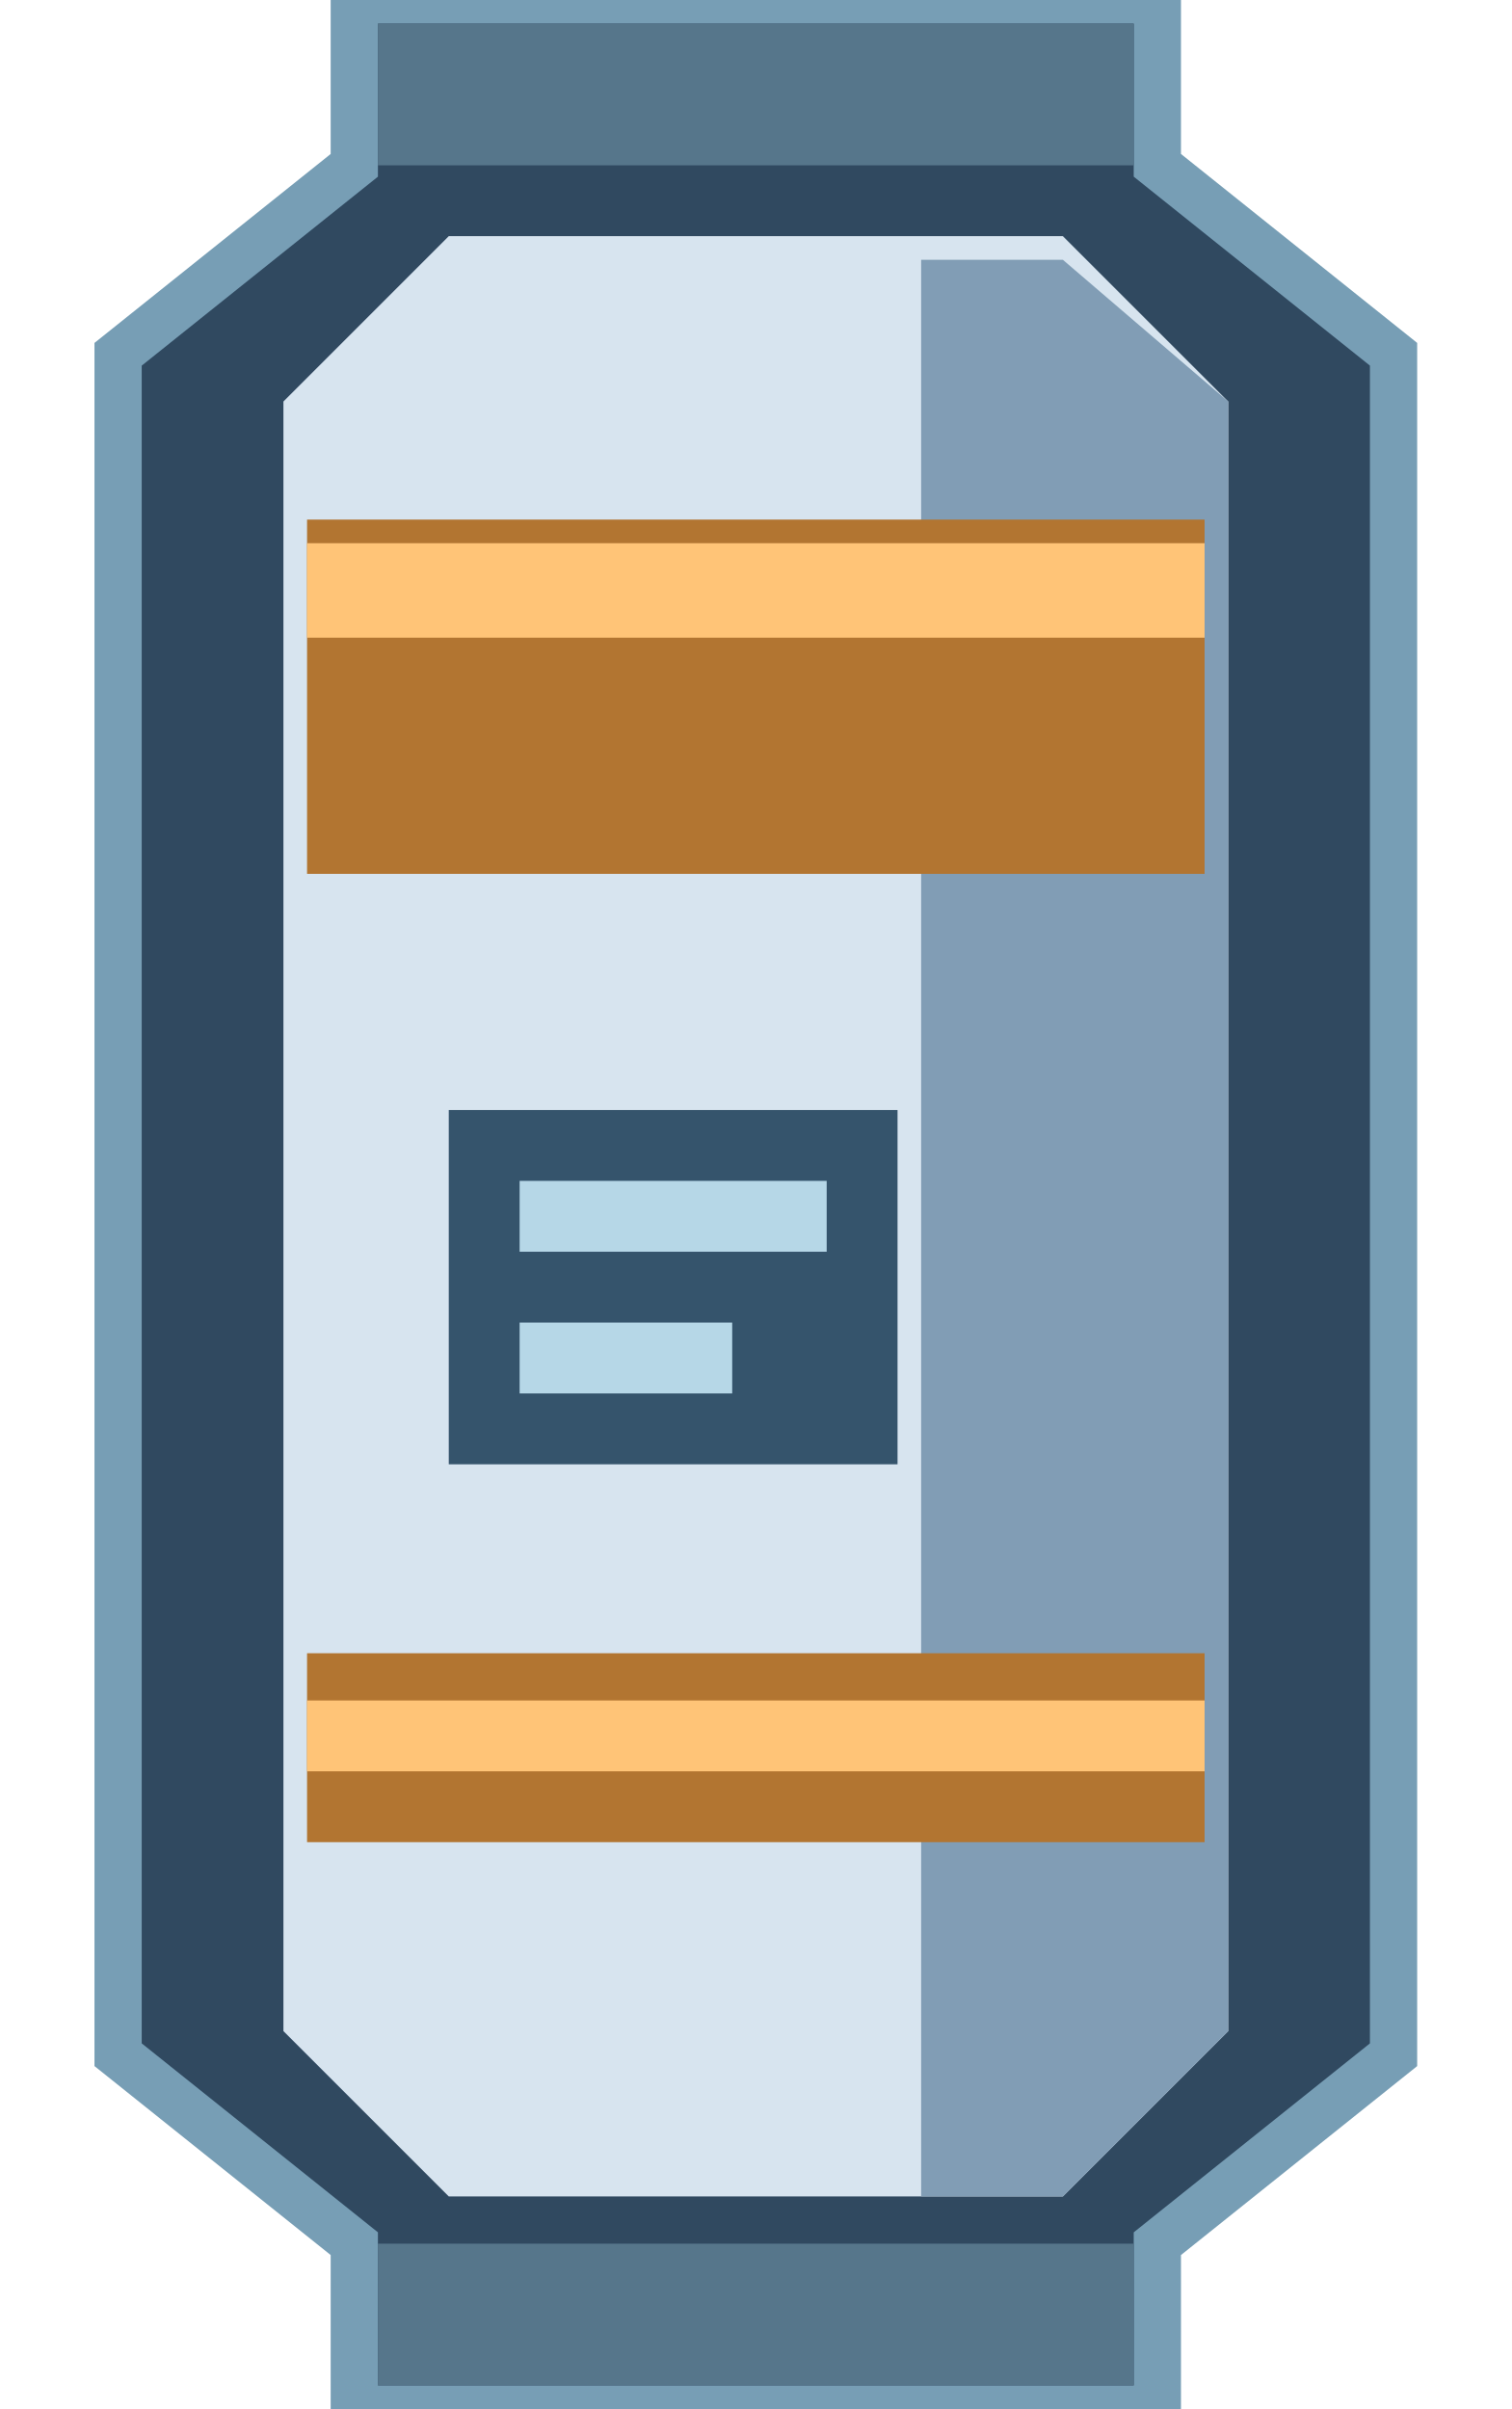
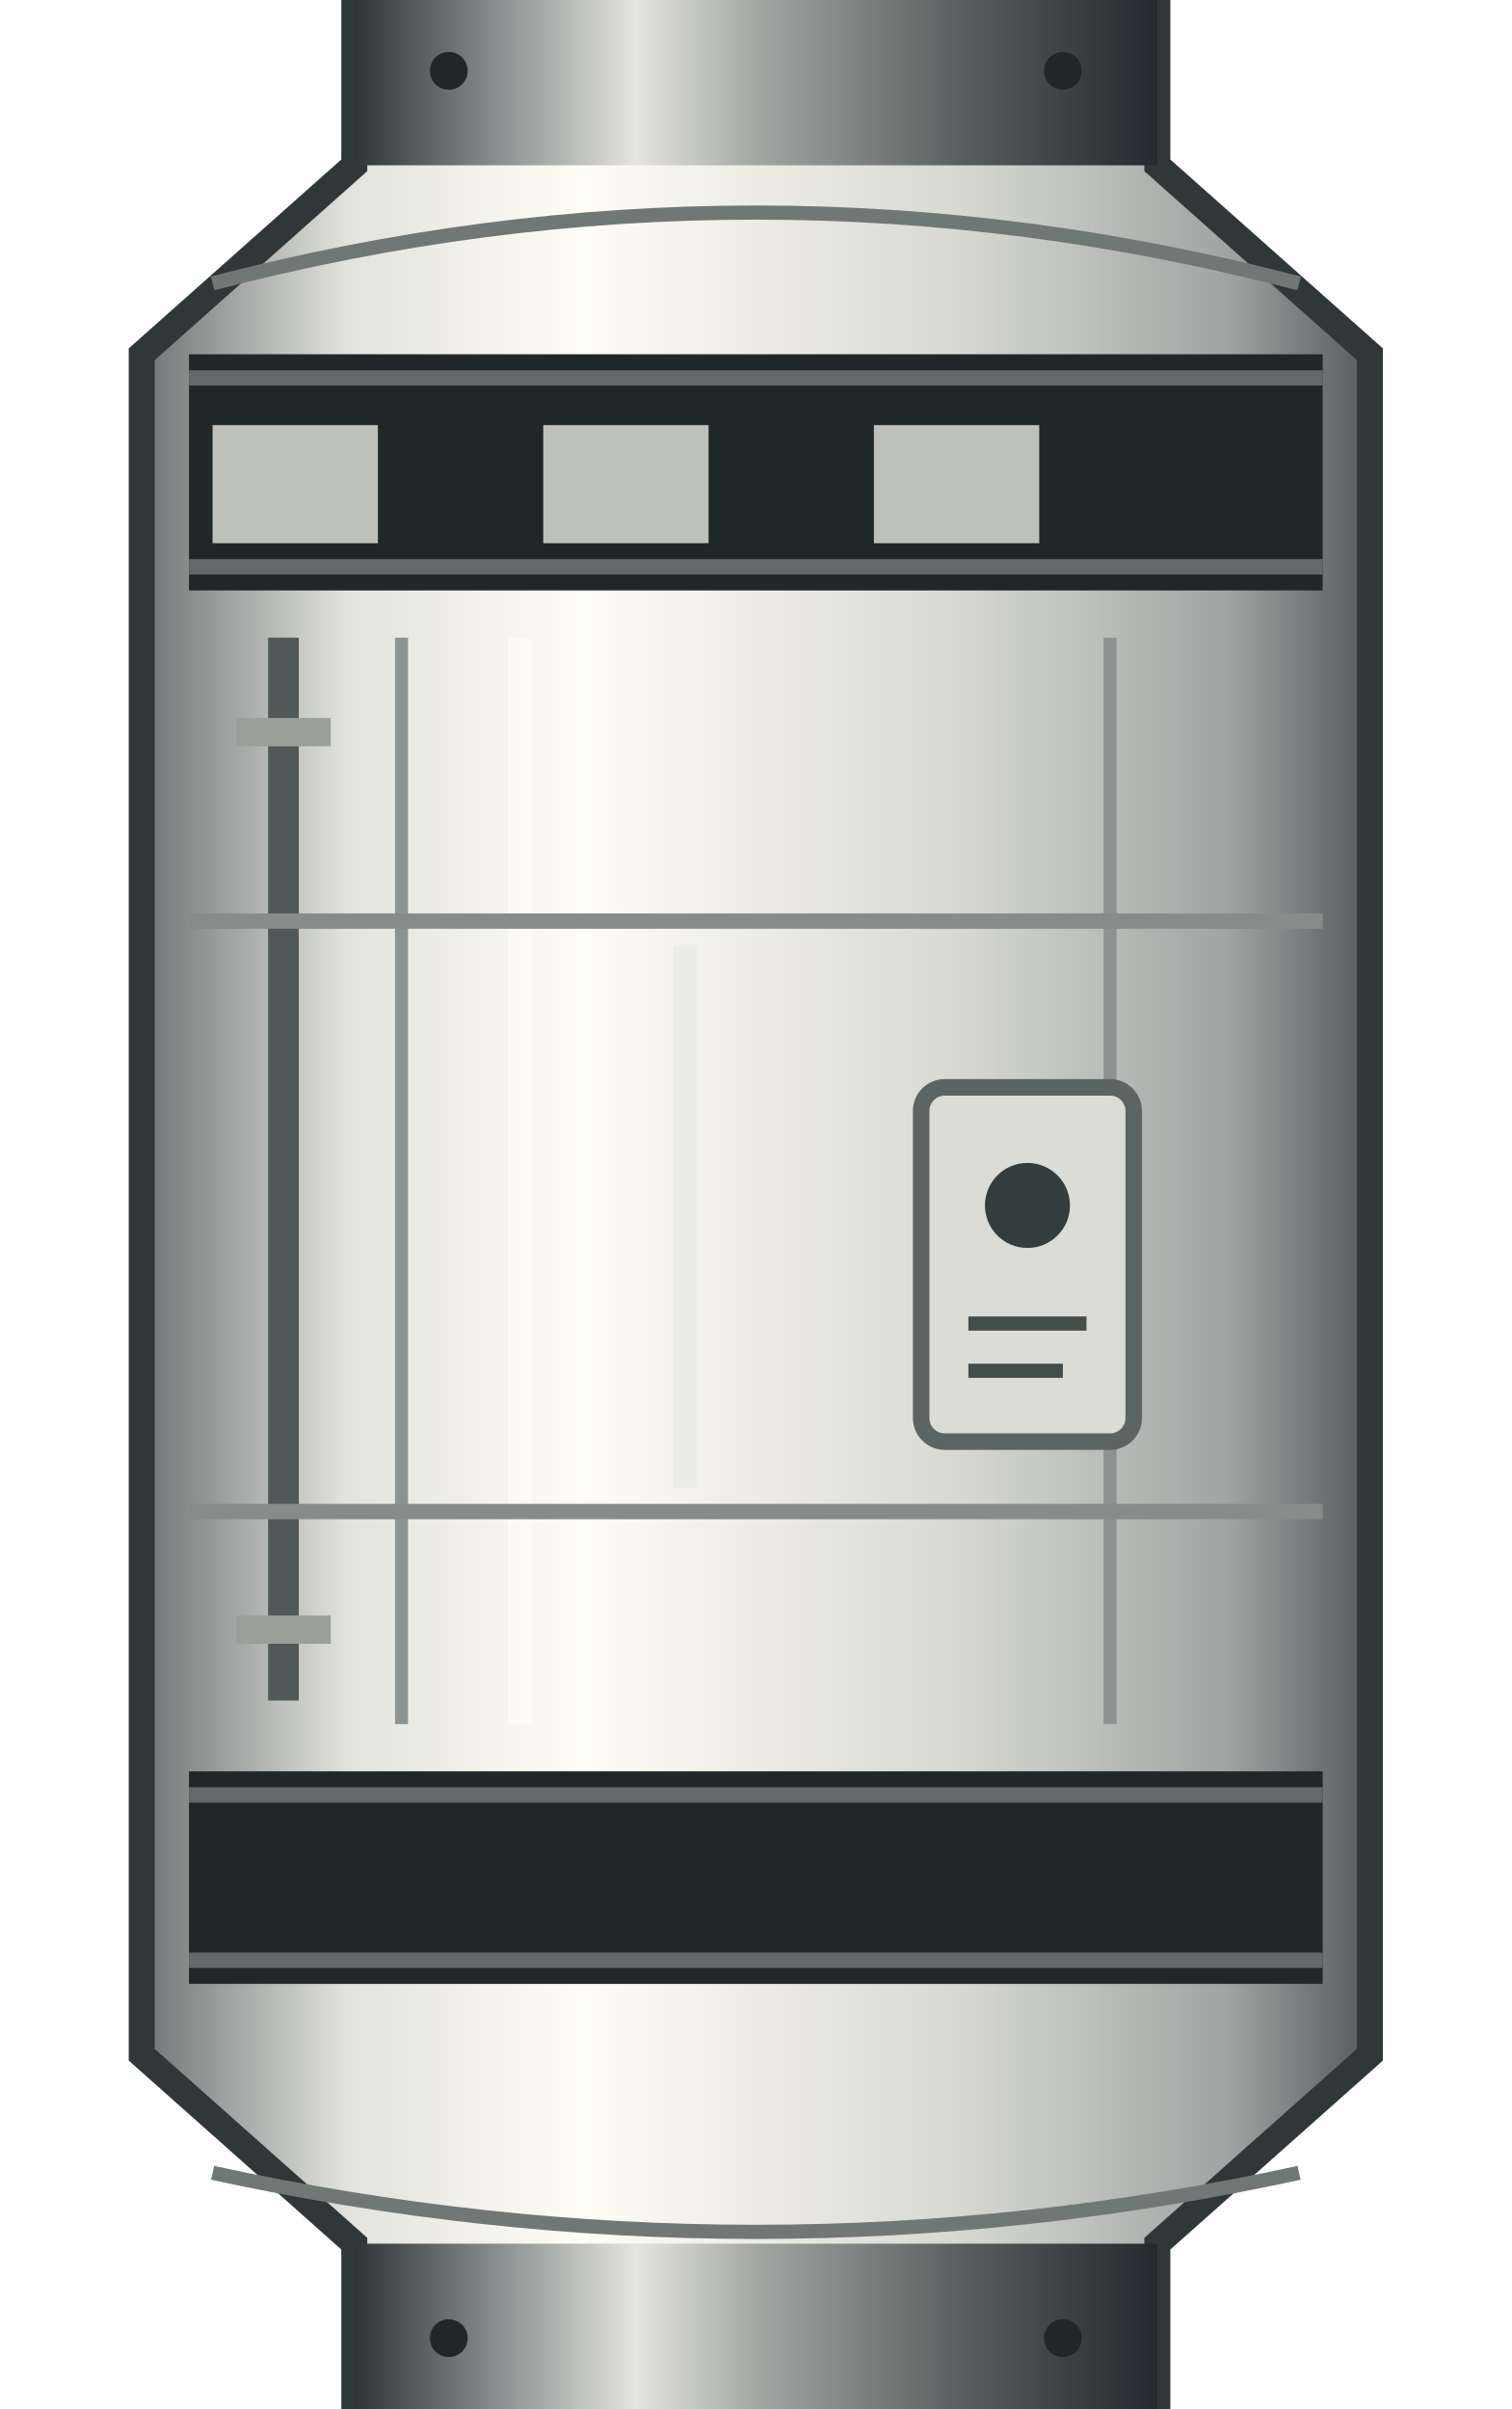
<svg xmlns="http://www.w3.org/2000/svg" width="64" height="102" viewBox="0 0 64 102">
-   <path d="M15 0h34v7l10 8v72l-10 8v7H15v-7L5 87V15l10-8z" fill="#304960" stroke="#779eb5" stroke-width="2" />
-   <path d="M12 17l7-7h26l7 7v69l-7 7H19l-7-7z" fill="#d7e4ef" />
-   <path d="M39 11h6l7 6v69l-7 7h-6z" fill="#819db5" />
-   <path d="M13 22h38v15H13zm0 48h38v8H13z" fill="#b27531" />
-   <path d="M13 23h38v4H13zm0 49h38v3H13z" fill="#ffc477" />
-   <path d="M19 47h19v15H19z" fill="#35546c" />
-   <path d="M22 50h13v3H22zm0 6h9v3h-9z" fill="#b6d7e7" />
-   <path d="M16 1h32v6H16zm0 94h32v6H16z" fill="#56768b" />
+   <defs>
+     <linearGradient id="paint" x1="0" x2="1">
+       <stop stop-color="#6b7172" />
+       <stop offset=".17" stop-color="#e2e3dd" />
+       <stop offset=".36" stop-color="#fffdf5" />
+       <stop offset=".66" stop-color="#d8d9d3" />
+       <stop offset=".88" stop-color="#a0a5a3" />
+       <stop offset="1" stop-color="#51585a" />
+     </linearGradient>
+     <linearGradient id="steel" x1="0" x2="1">
+       <stop stop-color="#303638" />
+       <stop offset=".19" stop-color="#8f9595" />
+       <stop offset=".35" stop-color="#e5e5de" />
+       <stop offset=".5" stop-color="#a3a7a4" />
+       <stop offset=".76" stop-color="#585e5e" />
+       <stop offset="1" stop-color="#242a2d" />
+     </linearGradient>
+     <linearGradient id="bell" x1="0" x2="1">
+       <stop stop-color="#181c1e" />
+       <stop offset=".25" stop-color="#656968" />
+       <stop offset=".42" stop-color="#8d9088" />
+       <stop offset=".64" stop-color="#4a4f4d" />
+       <stop offset="1" stop-color="#111517" />
+     </linearGradient>
+     <linearGradient id="copper" x1="0" x2="1">
+       <stop stop-color="#593222" />
+       <stop offset=".26" stop-color="#c08b63" />
+       <stop offset=".48" stop-color="#e0b28a" />
+       <stop offset=".77" stop-color="#946043" />
+       <stop offset="1" stop-color="#40271e" />
+     </linearGradient>
+     <linearGradient id="gold" x1="0" x2="1">
+       <stop stop-color="#62431c" />
+       <stop offset=".2" stop-color="#bd8d3e" />
+       <stop offset=".43" stop-color="#f1d28b" />
+       <stop offset=".65" stop-color="#9b6e2e" />
+       <stop offset=".85" stop-color="#e0bd71" />
+       <stop offset="1" stop-color="#6a4b20" />
+     </linearGradient>
+     <linearGradient id="glass" x1="0" y1="0" x2="1" y2="1">
+       <stop stop-color="#536e80" />
+       <stop offset=".45" stop-color="#1d3445" />
+       <stop offset="1" stop-color="#090f15" />
+     </linearGradient>
+   </defs>
+   <path d="M15 0h34v7l9 8v72l-9 8v7H15v-7L6 87V15l9-8z" fill="url(#paint)" stroke="#303739" stroke-width="1.1" />
+   <path d="M15 0h34v7H15zM15 95h34v7H15z" fill="url(#steel)" />
+   <path d="M8 15h48v10H8zM8 75h48v9H8z" fill="#202729" />
+   <path d="M8 16h48M8 24h48M8 76h48M8 83h48" stroke="#626968" stroke-width=".65" />
+   <path d="M17 27v46M47 27v46" stroke="#8c9390" stroke-width=".55" />
+   <path d="M22 27v46" stroke="#fffef6" stroke-width="1" opacity=".65" />
+   <path d="M9 12q23-6 46 0M9 92q23 5 46 0" fill="none" stroke="#707875" stroke-width=".6" />
+   <rect x="39" y="46.04" width="9" height="15" rx="1" fill="#dadcd5" stroke="#5c6563" stroke-width=".7" />
+   <circle cx="43.5" cy="51.04" r="1.8" fill="#343d3e" />
+   <path d="M41 56.04h5m-5 2h4" stroke="#454d4b" stroke-width=".6" />
+   <path d="M12 27v45" stroke="#505957" stroke-width="1.3" />
+   <path d="M10 31h4M10 69h4" stroke="#9a9f99" stroke-width="1.2" />
+   <g fill="#202728">
+     <circle cx="19" cy="3" r=".8" />
+     <circle cx="45" cy="3" r=".8" />
+     <circle cx="19" cy="99" r=".8" />
+     <circle cx="45" cy="99" r=".8" />
+   </g>
+   <path d="M8 39h48M8 64h48" stroke="#858c89" stroke-width=".65" />
+   <path d="M29 40v23" stroke="#eceee5" stroke-width="1" />
+   <path d="M9 18h7v5H9zm14 0h7v5h-7zm14 0h7v5h-7z" fill="#d9dcd3" opacity=".85" />
</svg>
